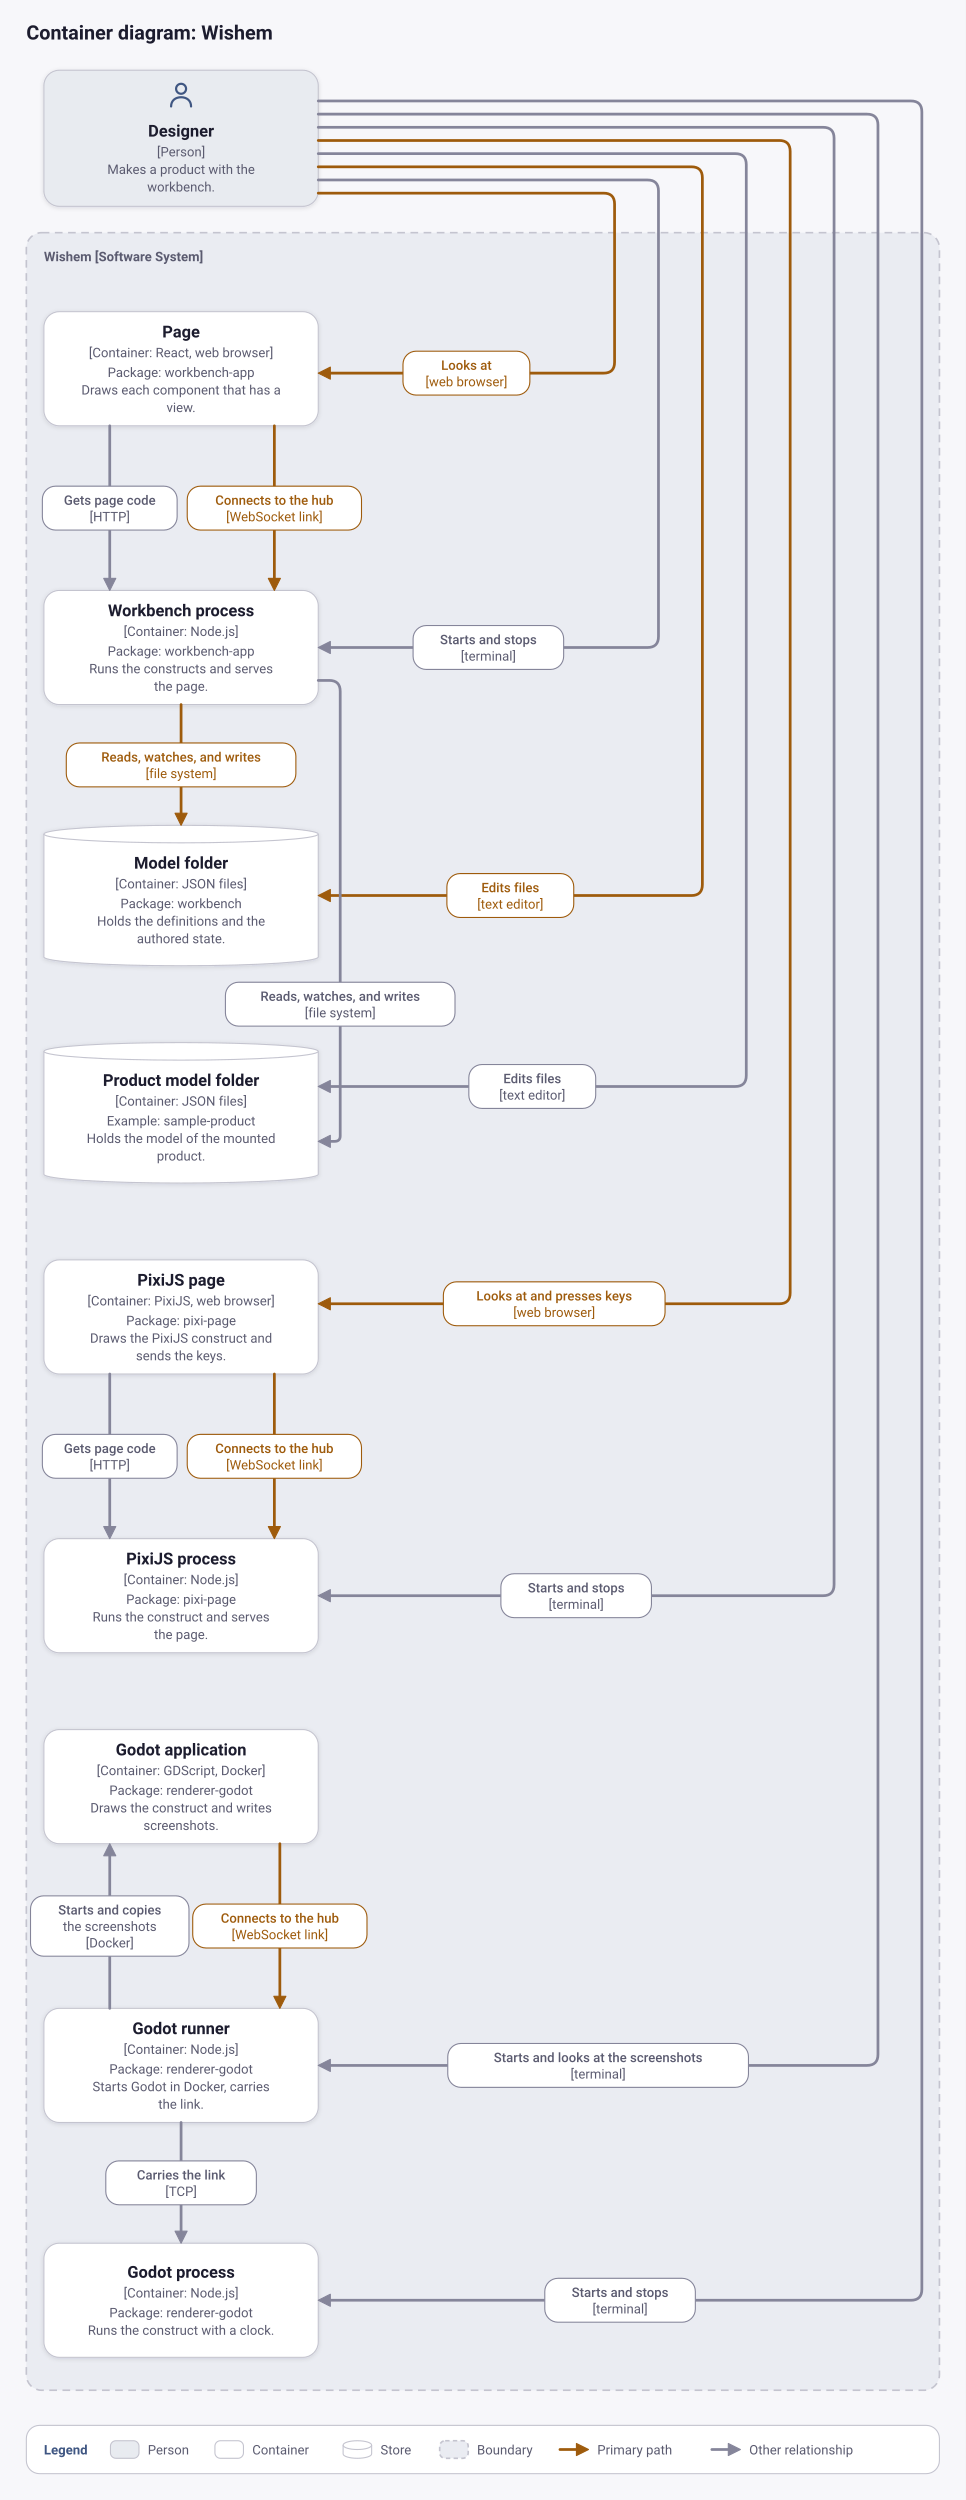
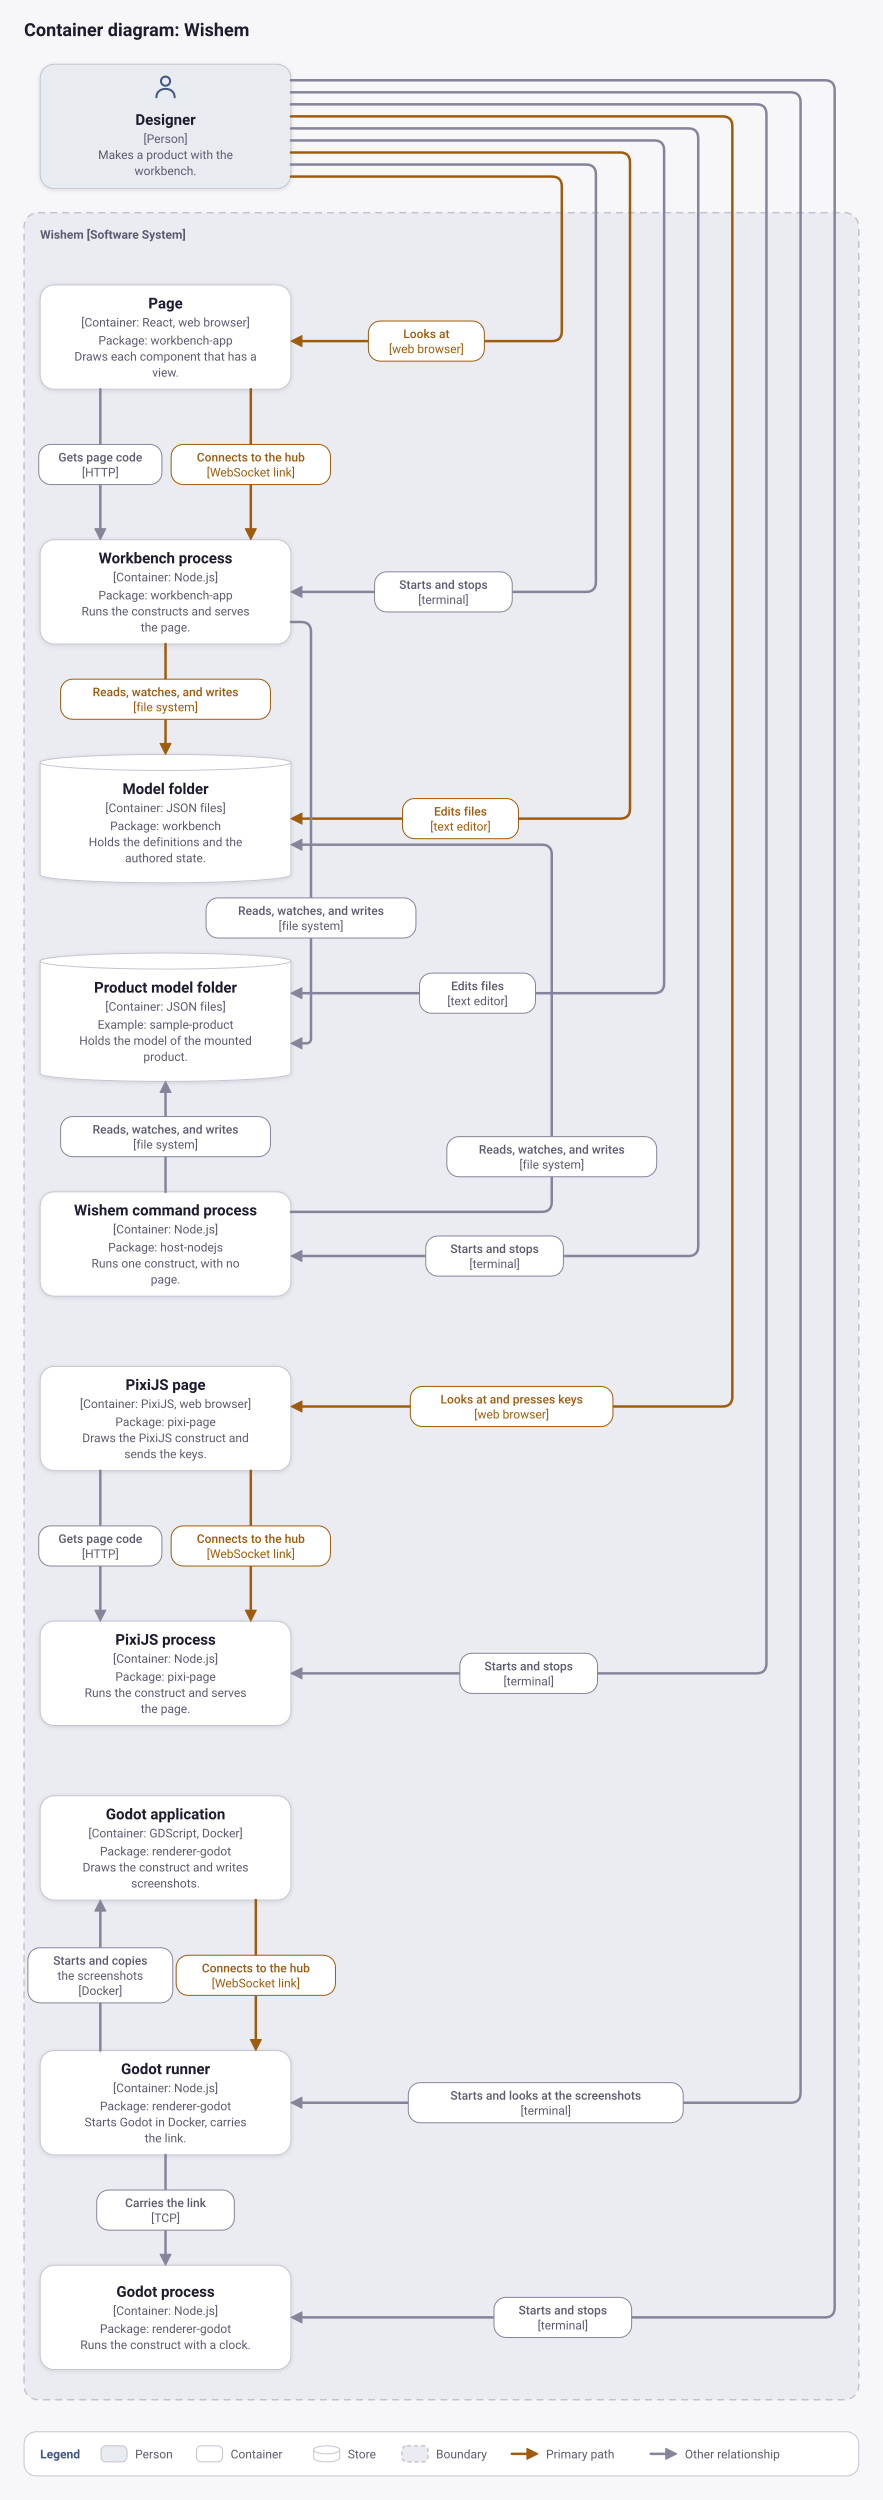
- <svg xmlns="http://www.w3.org/2000/svg" viewBox="0 0 880 2278" width="880" height="2278" role="img" aria-labelledby="title desc">
+ <svg xmlns="http://www.w3.org/2000/svg" viewBox="0 0 880 2492" width="880" height="2492" role="img" aria-labelledby="title desc">
  <defs>
    <filter id="shadow" x="-10%" y="-10%" width="120%" height="130%">
      <feDropShadow dx="0" dy="1" stdDeviation="2" flood-color="#17172a" flood-opacity="0.12" />
    </filter>
  </defs>
-   <rect width="880" height="2278" fill="#f7f7fa" />
+   <rect width="880" height="2492" fill="#f7f7fa" />
  <text x="24" y="36" font-family="system-ui, -apple-system, 'Segoe UI', Roboto, 'Helvetica Neue', Arial, sans-serif" font-weight="600" font-size="18" fill="#1c1c2e" text-anchor="start">Container diagram: Wishem</text>
-   <rect x="24" y="212" width="832" height="1966" rx="14" fill="#eaecf2" stroke="#c4c4cf" stroke-width="1.5" stroke-dasharray="7 5" />
+   <rect x="24" y="212" width="832" height="2180" rx="14" fill="#eaecf2" stroke="#c4c4cf" stroke-width="1.5" stroke-dasharray="7 5" />
  <text x="40" y="238" font-family="system-ui, -apple-system, 'Segoe UI', Roboto, 'Helvetica Neue', Arial, sans-serif" font-weight="600" font-size="12" fill="#5b5b70" text-anchor="start">Wishem [Software System]</text>
  <rect x="40" y="64" width="250" height="124" rx="14" fill="#e8ebf0" stroke="#c4c4cf" filter="url(#shadow)" />
  <g transform="translate(151 72.5) scale(0.7)" fill="none" stroke="#3f5682" stroke-width="2.86" stroke-linecap="round" stroke-linejoin="round">
    <circle cx="20" cy="12" r="6.5" />
    <path d="M7 35c0-8 6-12 13-12s13 4 13 12" />
  </g>
  <text x="165" y="124.5" font-family="system-ui, -apple-system, 'Segoe UI', Roboto, 'Helvetica Neue', Arial, sans-serif" font-weight="600" font-size="15" fill="#1c1c2e" text-anchor="middle">Designer</text>
  <text x="165" y="142.5" font-family="system-ui, -apple-system, 'Segoe UI', Roboto, 'Helvetica Neue', Arial, sans-serif" font-weight="400" font-size="12" fill="#5b5b70" text-anchor="middle">[Person]</text>
  <text x="165" y="158.5" font-family="system-ui, -apple-system, 'Segoe UI', Roboto, 'Helvetica Neue', Arial, sans-serif" font-weight="400" font-size="12" fill="#5b5b70" text-anchor="middle">Makes a product with the</text>
  <text x="165" y="174.5" font-family="system-ui, -apple-system, 'Segoe UI', Roboto, 'Helvetica Neue', Arial, sans-serif" font-weight="400" font-size="12" fill="#5b5b70" text-anchor="middle">workbench.</text>
  <rect x="40" y="284" width="250" height="104" rx="14" fill="#ffffff" stroke="#c4c4cf" filter="url(#shadow)" />
  <text x="165" y="307.5" font-family="system-ui, -apple-system, 'Segoe UI', Roboto, 'Helvetica Neue', Arial, sans-serif" font-weight="600" font-size="15" fill="#1c1c2e" text-anchor="middle">Page</text>
  <text x="165" y="325.5" font-family="system-ui, -apple-system, 'Segoe UI', Roboto, 'Helvetica Neue', Arial, sans-serif" font-weight="400" font-size="12" fill="#5b5b70" text-anchor="middle">[Container: React, web browser]</text>
  <text x="165" y="343.5" font-family="system-ui, -apple-system, 'Segoe UI', Roboto, 'Helvetica Neue', Arial, sans-serif" font-weight="400" font-size="12" fill="#5b5b70" text-anchor="middle">Package: workbench-app</text>
  <text x="165" y="359.5" font-family="system-ui, -apple-system, 'Segoe UI', Roboto, 'Helvetica Neue', Arial, sans-serif" font-weight="400" font-size="12" fill="#5b5b70" text-anchor="middle">Draws each component that has a</text>
  <text x="165" y="375.5" font-family="system-ui, -apple-system, 'Segoe UI', Roboto, 'Helvetica Neue', Arial, sans-serif" font-weight="400" font-size="12" fill="#5b5b70" text-anchor="middle">view.</text>
  <rect x="40" y="538" width="250" height="104" rx="14" fill="#ffffff" stroke="#c4c4cf" filter="url(#shadow)" />
  <text x="165" y="561.5" font-family="system-ui, -apple-system, 'Segoe UI', Roboto, 'Helvetica Neue', Arial, sans-serif" font-weight="600" font-size="15" fill="#1c1c2e" text-anchor="middle">Workbench process</text>
  <text x="165" y="579.5" font-family="system-ui, -apple-system, 'Segoe UI', Roboto, 'Helvetica Neue', Arial, sans-serif" font-weight="400" font-size="12" fill="#5b5b70" text-anchor="middle">[Container: Node.js]</text>
  <text x="165" y="597.5" font-family="system-ui, -apple-system, 'Segoe UI', Roboto, 'Helvetica Neue', Arial, sans-serif" font-weight="400" font-size="12" fill="#5b5b70" text-anchor="middle">Package: workbench-app</text>
  <text x="165" y="613.5" font-family="system-ui, -apple-system, 'Segoe UI', Roboto, 'Helvetica Neue', Arial, sans-serif" font-weight="400" font-size="12" fill="#5b5b70" text-anchor="middle">Runs the constructs and serves</text>
  <text x="165" y="629.5" font-family="system-ui, -apple-system, 'Segoe UI', Roboto, 'Helvetica Neue', Arial, sans-serif" font-weight="400" font-size="12" fill="#5b5b70" text-anchor="middle">the page.</text>
  <path d="M40 760 a125 8 0 0 1 250 0 v112 a125 8 0 0 1 -250 0 z" fill="#ffffff" stroke="#c4c4cf" filter="url(#shadow)" />
  <path d="M40 760 a125 8 0 0 0 250 0" fill="none" stroke="#c4c4cf" />
  <text x="165" y="791.5" font-family="system-ui, -apple-system, 'Segoe UI', Roboto, 'Helvetica Neue', Arial, sans-serif" font-weight="600" font-size="15" fill="#1c1c2e" text-anchor="middle">Model folder</text>
  <text x="165" y="809.5" font-family="system-ui, -apple-system, 'Segoe UI', Roboto, 'Helvetica Neue', Arial, sans-serif" font-weight="400" font-size="12" fill="#5b5b70" text-anchor="middle">[Container: JSON files]</text>
  <text x="165" y="827.5" font-family="system-ui, -apple-system, 'Segoe UI', Roboto, 'Helvetica Neue', Arial, sans-serif" font-weight="400" font-size="12" fill="#5b5b70" text-anchor="middle">Package: workbench</text>
  <text x="165" y="843.5" font-family="system-ui, -apple-system, 'Segoe UI', Roboto, 'Helvetica Neue', Arial, sans-serif" font-weight="400" font-size="12" fill="#5b5b70" text-anchor="middle">Holds the definitions and the</text>
  <text x="165" y="859.5" font-family="system-ui, -apple-system, 'Segoe UI', Roboto, 'Helvetica Neue', Arial, sans-serif" font-weight="400" font-size="12" fill="#5b5b70" text-anchor="middle">authored state.</text>
  <path d="M40 958 a125 8 0 0 1 250 0 v112 a125 8 0 0 1 -250 0 z" fill="#ffffff" stroke="#c4c4cf" filter="url(#shadow)" />
  <path d="M40 958 a125 8 0 0 0 250 0" fill="none" stroke="#c4c4cf" />
  <text x="165" y="989.5" font-family="system-ui, -apple-system, 'Segoe UI', Roboto, 'Helvetica Neue', Arial, sans-serif" font-weight="600" font-size="15" fill="#1c1c2e" text-anchor="middle">Product model folder</text>
  <text x="165" y="1007.5" font-family="system-ui, -apple-system, 'Segoe UI', Roboto, 'Helvetica Neue', Arial, sans-serif" font-weight="400" font-size="12" fill="#5b5b70" text-anchor="middle">[Container: JSON files]</text>
  <text x="165" y="1025.5" font-family="system-ui, -apple-system, 'Segoe UI', Roboto, 'Helvetica Neue', Arial, sans-serif" font-weight="400" font-size="12" fill="#5b5b70" text-anchor="middle">Example: sample-product</text>
  <text x="165" y="1041.5" font-family="system-ui, -apple-system, 'Segoe UI', Roboto, 'Helvetica Neue', Arial, sans-serif" font-weight="400" font-size="12" fill="#5b5b70" text-anchor="middle">Holds the model of the mounted</text>
  <text x="165" y="1057.5" font-family="system-ui, -apple-system, 'Segoe UI', Roboto, 'Helvetica Neue', Arial, sans-serif" font-weight="400" font-size="12" fill="#5b5b70" text-anchor="middle">product.</text>
-   <rect x="40" y="1148" width="250" height="104" rx="14" fill="#ffffff" stroke="#c4c4cf" filter="url(#shadow)" />
-   <text x="165" y="1171.5" font-family="system-ui, -apple-system, 'Segoe UI', Roboto, 'Helvetica Neue', Arial, sans-serif" font-weight="600" font-size="15" fill="#1c1c2e" text-anchor="middle">PixiJS page</text>
-   <text x="165" y="1189.5" font-family="system-ui, -apple-system, 'Segoe UI', Roboto, 'Helvetica Neue', Arial, sans-serif" font-weight="400" font-size="12" fill="#5b5b70" text-anchor="middle">[Container: PixiJS, web browser]</text>
-   <text x="165" y="1207.5" font-family="system-ui, -apple-system, 'Segoe UI', Roboto, 'Helvetica Neue', Arial, sans-serif" font-weight="400" font-size="12" fill="#5b5b70" text-anchor="middle">Package: pixi-page</text>
-   <text x="165" y="1223.5" font-family="system-ui, -apple-system, 'Segoe UI', Roboto, 'Helvetica Neue', Arial, sans-serif" font-weight="400" font-size="12" fill="#5b5b70" text-anchor="middle">Draws the PixiJS construct and</text>
-   <text x="165" y="1239.5" font-family="system-ui, -apple-system, 'Segoe UI', Roboto, 'Helvetica Neue', Arial, sans-serif" font-weight="400" font-size="12" fill="#5b5b70" text-anchor="middle">sends the keys.</text>
-   <rect x="40" y="1402" width="250" height="104" rx="14" fill="#ffffff" stroke="#c4c4cf" filter="url(#shadow)" />
-   <text x="165" y="1425.5" font-family="system-ui, -apple-system, 'Segoe UI', Roboto, 'Helvetica Neue', Arial, sans-serif" font-weight="600" font-size="15" fill="#1c1c2e" text-anchor="middle">PixiJS process</text>
-   <text x="165" y="1443.5" font-family="system-ui, -apple-system, 'Segoe UI', Roboto, 'Helvetica Neue', Arial, sans-serif" font-weight="400" font-size="12" fill="#5b5b70" text-anchor="middle">[Container: Node.js]</text>
-   <text x="165" y="1461.5" font-family="system-ui, -apple-system, 'Segoe UI', Roboto, 'Helvetica Neue', Arial, sans-serif" font-weight="400" font-size="12" fill="#5b5b70" text-anchor="middle">Package: pixi-page</text>
-   <text x="165" y="1477.5" font-family="system-ui, -apple-system, 'Segoe UI', Roboto, 'Helvetica Neue', Arial, sans-serif" font-weight="400" font-size="12" fill="#5b5b70" text-anchor="middle">Runs the construct and serves</text>
-   <text x="165" y="1493.5" font-family="system-ui, -apple-system, 'Segoe UI', Roboto, 'Helvetica Neue', Arial, sans-serif" font-weight="400" font-size="12" fill="#5b5b70" text-anchor="middle">the page.</text>
-   <rect x="40" y="1576" width="250" height="104" rx="14" fill="#ffffff" stroke="#c4c4cf" filter="url(#shadow)" />
-   <text x="165" y="1599.5" font-family="system-ui, -apple-system, 'Segoe UI', Roboto, 'Helvetica Neue', Arial, sans-serif" font-weight="600" font-size="15" fill="#1c1c2e" text-anchor="middle">Godot application</text>
-   <text x="165" y="1617.5" font-family="system-ui, -apple-system, 'Segoe UI', Roboto, 'Helvetica Neue', Arial, sans-serif" font-weight="400" font-size="12" fill="#5b5b70" text-anchor="middle">[Container: GDScript, Docker]</text>
-   <text x="165" y="1635.5" font-family="system-ui, -apple-system, 'Segoe UI', Roboto, 'Helvetica Neue', Arial, sans-serif" font-weight="400" font-size="12" fill="#5b5b70" text-anchor="middle">Package: renderer-godot</text>
-   <text x="165" y="1651.5" font-family="system-ui, -apple-system, 'Segoe UI', Roboto, 'Helvetica Neue', Arial, sans-serif" font-weight="400" font-size="12" fill="#5b5b70" text-anchor="middle">Draws the construct and writes</text>
-   <text x="165" y="1667.5" font-family="system-ui, -apple-system, 'Segoe UI', Roboto, 'Helvetica Neue', Arial, sans-serif" font-weight="400" font-size="12" fill="#5b5b70" text-anchor="middle">screenshots.</text>
-   <rect x="40" y="1830" width="250" height="104" rx="14" fill="#ffffff" stroke="#c4c4cf" filter="url(#shadow)" />
-   <text x="165" y="1853.5" font-family="system-ui, -apple-system, 'Segoe UI', Roboto, 'Helvetica Neue', Arial, sans-serif" font-weight="600" font-size="15" fill="#1c1c2e" text-anchor="middle">Godot runner</text>
-   <text x="165" y="1871.5" font-family="system-ui, -apple-system, 'Segoe UI', Roboto, 'Helvetica Neue', Arial, sans-serif" font-weight="400" font-size="12" fill="#5b5b70" text-anchor="middle">[Container: Node.js]</text>
-   <text x="165" y="1889.5" font-family="system-ui, -apple-system, 'Segoe UI', Roboto, 'Helvetica Neue', Arial, sans-serif" font-weight="400" font-size="12" fill="#5b5b70" text-anchor="middle">Package: renderer-godot</text>
-   <text x="165" y="1905.5" font-family="system-ui, -apple-system, 'Segoe UI', Roboto, 'Helvetica Neue', Arial, sans-serif" font-weight="400" font-size="12" fill="#5b5b70" text-anchor="middle">Starts Godot in Docker, carries</text>
-   <text x="165" y="1921.5" font-family="system-ui, -apple-system, 'Segoe UI', Roboto, 'Helvetica Neue', Arial, sans-serif" font-weight="400" font-size="12" fill="#5b5b70" text-anchor="middle">the link.</text>
+   <rect x="40" y="1188" width="250" height="104" rx="14" fill="#ffffff" stroke="#c4c4cf" filter="url(#shadow)" />
+   <text x="165" y="1211.5" font-family="system-ui, -apple-system, 'Segoe UI', Roboto, 'Helvetica Neue', Arial, sans-serif" font-weight="600" font-size="15" fill="#1c1c2e" text-anchor="middle">Wishem command process</text>
+   <text x="165" y="1229.5" font-family="system-ui, -apple-system, 'Segoe UI', Roboto, 'Helvetica Neue', Arial, sans-serif" font-weight="400" font-size="12" fill="#5b5b70" text-anchor="middle">[Container: Node.js]</text>
+   <text x="165" y="1247.5" font-family="system-ui, -apple-system, 'Segoe UI', Roboto, 'Helvetica Neue', Arial, sans-serif" font-weight="400" font-size="12" fill="#5b5b70" text-anchor="middle">Package: host-nodejs</text>
+   <text x="165" y="1263.5" font-family="system-ui, -apple-system, 'Segoe UI', Roboto, 'Helvetica Neue', Arial, sans-serif" font-weight="400" font-size="12" fill="#5b5b70" text-anchor="middle">Runs one construct, with no</text>
+   <text x="165" y="1279.5" font-family="system-ui, -apple-system, 'Segoe UI', Roboto, 'Helvetica Neue', Arial, sans-serif" font-weight="400" font-size="12" fill="#5b5b70" text-anchor="middle">page.</text>
+   <rect x="40" y="1362" width="250" height="104" rx="14" fill="#ffffff" stroke="#c4c4cf" filter="url(#shadow)" />
+   <text x="165" y="1385.5" font-family="system-ui, -apple-system, 'Segoe UI', Roboto, 'Helvetica Neue', Arial, sans-serif" font-weight="600" font-size="15" fill="#1c1c2e" text-anchor="middle">PixiJS page</text>
+   <text x="165" y="1403.5" font-family="system-ui, -apple-system, 'Segoe UI', Roboto, 'Helvetica Neue', Arial, sans-serif" font-weight="400" font-size="12" fill="#5b5b70" text-anchor="middle">[Container: PixiJS, web browser]</text>
+   <text x="165" y="1421.5" font-family="system-ui, -apple-system, 'Segoe UI', Roboto, 'Helvetica Neue', Arial, sans-serif" font-weight="400" font-size="12" fill="#5b5b70" text-anchor="middle">Package: pixi-page</text>
+   <text x="165" y="1437.5" font-family="system-ui, -apple-system, 'Segoe UI', Roboto, 'Helvetica Neue', Arial, sans-serif" font-weight="400" font-size="12" fill="#5b5b70" text-anchor="middle">Draws the PixiJS construct and</text>
+   <text x="165" y="1453.5" font-family="system-ui, -apple-system, 'Segoe UI', Roboto, 'Helvetica Neue', Arial, sans-serif" font-weight="400" font-size="12" fill="#5b5b70" text-anchor="middle">sends the keys.</text>
+   <rect x="40" y="1616" width="250" height="104" rx="14" fill="#ffffff" stroke="#c4c4cf" filter="url(#shadow)" />
+   <text x="165" y="1639.5" font-family="system-ui, -apple-system, 'Segoe UI', Roboto, 'Helvetica Neue', Arial, sans-serif" font-weight="600" font-size="15" fill="#1c1c2e" text-anchor="middle">PixiJS process</text>
+   <text x="165" y="1657.5" font-family="system-ui, -apple-system, 'Segoe UI', Roboto, 'Helvetica Neue', Arial, sans-serif" font-weight="400" font-size="12" fill="#5b5b70" text-anchor="middle">[Container: Node.js]</text>
+   <text x="165" y="1675.5" font-family="system-ui, -apple-system, 'Segoe UI', Roboto, 'Helvetica Neue', Arial, sans-serif" font-weight="400" font-size="12" fill="#5b5b70" text-anchor="middle">Package: pixi-page</text>
+   <text x="165" y="1691.5" font-family="system-ui, -apple-system, 'Segoe UI', Roboto, 'Helvetica Neue', Arial, sans-serif" font-weight="400" font-size="12" fill="#5b5b70" text-anchor="middle">Runs the construct and serves</text>
+   <text x="165" y="1707.5" font-family="system-ui, -apple-system, 'Segoe UI', Roboto, 'Helvetica Neue', Arial, sans-serif" font-weight="400" font-size="12" fill="#5b5b70" text-anchor="middle">the page.</text>
+   <rect x="40" y="1790" width="250" height="104" rx="14" fill="#ffffff" stroke="#c4c4cf" filter="url(#shadow)" />
+   <text x="165" y="1813.5" font-family="system-ui, -apple-system, 'Segoe UI', Roboto, 'Helvetica Neue', Arial, sans-serif" font-weight="600" font-size="15" fill="#1c1c2e" text-anchor="middle">Godot application</text>
+   <text x="165" y="1831.5" font-family="system-ui, -apple-system, 'Segoe UI', Roboto, 'Helvetica Neue', Arial, sans-serif" font-weight="400" font-size="12" fill="#5b5b70" text-anchor="middle">[Container: GDScript, Docker]</text>
+   <text x="165" y="1849.5" font-family="system-ui, -apple-system, 'Segoe UI', Roboto, 'Helvetica Neue', Arial, sans-serif" font-weight="400" font-size="12" fill="#5b5b70" text-anchor="middle">Package: renderer-godot</text>
+   <text x="165" y="1865.5" font-family="system-ui, -apple-system, 'Segoe UI', Roboto, 'Helvetica Neue', Arial, sans-serif" font-weight="400" font-size="12" fill="#5b5b70" text-anchor="middle">Draws the construct and writes</text>
+   <text x="165" y="1881.5" font-family="system-ui, -apple-system, 'Segoe UI', Roboto, 'Helvetica Neue', Arial, sans-serif" font-weight="400" font-size="12" fill="#5b5b70" text-anchor="middle">screenshots.</text>
  <rect x="40" y="2044" width="250" height="104" rx="14" fill="#ffffff" stroke="#c4c4cf" filter="url(#shadow)" />
-   <text x="165" y="2075.5" font-family="system-ui, -apple-system, 'Segoe UI', Roboto, 'Helvetica Neue', Arial, sans-serif" font-weight="600" font-size="15" fill="#1c1c2e" text-anchor="middle">Godot process</text>
-   <text x="165" y="2093.5" font-family="system-ui, -apple-system, 'Segoe UI', Roboto, 'Helvetica Neue', Arial, sans-serif" font-weight="400" font-size="12" fill="#5b5b70" text-anchor="middle">[Container: Node.js]</text>
-   <text x="165" y="2111.5" font-family="system-ui, -apple-system, 'Segoe UI', Roboto, 'Helvetica Neue', Arial, sans-serif" font-weight="400" font-size="12" fill="#5b5b70" text-anchor="middle">Package: renderer-godot</text>
-   <text x="165" y="2127.5" font-family="system-ui, -apple-system, 'Segoe UI', Roboto, 'Helvetica Neue', Arial, sans-serif" font-weight="400" font-size="12" fill="#5b5b70" text-anchor="middle">Runs the construct with a clock.</text>
+   <text x="165" y="2067.5" font-family="system-ui, -apple-system, 'Segoe UI', Roboto, 'Helvetica Neue', Arial, sans-serif" font-weight="600" font-size="15" fill="#1c1c2e" text-anchor="middle">Godot runner</text>
+   <text x="165" y="2085.5" font-family="system-ui, -apple-system, 'Segoe UI', Roboto, 'Helvetica Neue', Arial, sans-serif" font-weight="400" font-size="12" fill="#5b5b70" text-anchor="middle">[Container: Node.js]</text>
+   <text x="165" y="2103.5" font-family="system-ui, -apple-system, 'Segoe UI', Roboto, 'Helvetica Neue', Arial, sans-serif" font-weight="400" font-size="12" fill="#5b5b70" text-anchor="middle">Package: renderer-godot</text>
+   <text x="165" y="2119.5" font-family="system-ui, -apple-system, 'Segoe UI', Roboto, 'Helvetica Neue', Arial, sans-serif" font-weight="400" font-size="12" fill="#5b5b70" text-anchor="middle">Starts Godot in Docker, carries</text>
+   <text x="165" y="2135.5" font-family="system-ui, -apple-system, 'Segoe UI', Roboto, 'Helvetica Neue', Arial, sans-serif" font-weight="400" font-size="12" fill="#5b5b70" text-anchor="middle">the link.</text>
+   <rect x="40" y="2258" width="250" height="104" rx="14" fill="#ffffff" stroke="#c4c4cf" filter="url(#shadow)" />
+   <text x="165" y="2289.5" font-family="system-ui, -apple-system, 'Segoe UI', Roboto, 'Helvetica Neue', Arial, sans-serif" font-weight="600" font-size="15" fill="#1c1c2e" text-anchor="middle">Godot process</text>
+   <text x="165" y="2307.5" font-family="system-ui, -apple-system, 'Segoe UI', Roboto, 'Helvetica Neue', Arial, sans-serif" font-weight="400" font-size="12" fill="#5b5b70" text-anchor="middle">[Container: Node.js]</text>
+   <text x="165" y="2325.5" font-family="system-ui, -apple-system, 'Segoe UI', Roboto, 'Helvetica Neue', Arial, sans-serif" font-weight="400" font-size="12" fill="#5b5b70" text-anchor="middle">Package: renderer-godot</text>
+   <text x="165" y="2341.5" font-family="system-ui, -apple-system, 'Segoe UI', Roboto, 'Helvetica Neue', Arial, sans-serif" font-weight="400" font-size="12" fill="#5b5b70" text-anchor="middle">Runs the construct with a clock.</text>
  <path d="M290 176 L550 176 Q560 176 560 186 L560 330 Q560 340 550 340 L300 340" fill="none" stroke="#9e5b0c" stroke-width="2.5" stroke-linecap="round" stroke-linejoin="round" />
  <polygon points="290,340 301,334.5 301,345.5" fill="#9e5b0c" stroke="#9e5b0c" stroke-width="1" stroke-linejoin="round" />
  <rect x="367.2" y="320" width="115.6" height="40" rx="12" fill="#ffffff" stroke="#9e5b0c" />
  <text x="425" y="337" font-family="system-ui, -apple-system, 'Segoe UI', Roboto, 'Helvetica Neue', Arial, sans-serif" font-weight="500" font-size="12" fill="#9e5b0c" text-anchor="middle">Looks at</text>
  <text x="425" y="352" font-family="system-ui, -apple-system, 'Segoe UI', Roboto, 'Helvetica Neue', Arial, sans-serif" font-weight="400" font-size="12" fill="#9e5b0c" text-anchor="middle">[web browser]</text>
-   <path d="M290 164 L590 164 Q600 164 600 174 L600 580 Q600 590 590 590 L300 590" fill="none" stroke="#85859a" stroke-width="2.5" stroke-linecap="round" stroke-linejoin="round" />
+   <path d="M290 164 L584 164 Q594 164 594 174 L594 580 Q594 590 584 590 L300 590" fill="none" stroke="#85859a" stroke-width="2.5" stroke-linecap="round" stroke-linejoin="round" />
  <polygon points="290,590 301,584.5 301,595.5" fill="#85859a" stroke="#85859a" stroke-width="1" stroke-linejoin="round" />
-   <rect x="376.4" y="570" width="137.2" height="40" rx="12" fill="#ffffff" stroke="#85859a" />
-   <text x="445" y="587" font-family="system-ui, -apple-system, 'Segoe UI', Roboto, 'Helvetica Neue', Arial, sans-serif" font-weight="500" font-size="12" fill="#5b5b70" text-anchor="middle">Starts and stops</text>
-   <text x="445" y="602" font-family="system-ui, -apple-system, 'Segoe UI', Roboto, 'Helvetica Neue', Arial, sans-serif" font-weight="400" font-size="12" fill="#5b5b70" text-anchor="middle">[terminal]</text>
-   <path d="M290 152 L630 152 Q640 152 640 162 L640 806 Q640 816 630 816 L300 816" fill="none" stroke="#9e5b0c" stroke-width="2.5" stroke-linecap="round" stroke-linejoin="round" />
+   <rect x="373.4" y="570" width="137.2" height="40" rx="12" fill="#ffffff" stroke="#85859a" />
+   <text x="442" y="587" font-family="system-ui, -apple-system, 'Segoe UI', Roboto, 'Helvetica Neue', Arial, sans-serif" font-weight="500" font-size="12" fill="#5b5b70" text-anchor="middle">Starts and stops</text>
+   <text x="442" y="602" font-family="system-ui, -apple-system, 'Segoe UI', Roboto, 'Helvetica Neue', Arial, sans-serif" font-weight="400" font-size="12" fill="#5b5b70" text-anchor="middle">[terminal]</text>
+   <path d="M290 152 L618 152 Q628 152 628 162 L628 806 Q628 816 618 816 L300 816" fill="none" stroke="#9e5b0c" stroke-width="2.5" stroke-linecap="round" stroke-linejoin="round" />
  <polygon points="290,816 301,810.5 301,821.5" fill="#9e5b0c" stroke="#9e5b0c" stroke-width="1" stroke-linejoin="round" />
-   <rect x="407.2" y="796" width="115.6" height="40" rx="12" fill="#ffffff" stroke="#9e5b0c" />
-   <text x="465" y="813" font-family="system-ui, -apple-system, 'Segoe UI', Roboto, 'Helvetica Neue', Arial, sans-serif" font-weight="500" font-size="12" fill="#9e5b0c" text-anchor="middle">Edits files</text>
-   <text x="465" y="828" font-family="system-ui, -apple-system, 'Segoe UI', Roboto, 'Helvetica Neue', Arial, sans-serif" font-weight="400" font-size="12" fill="#9e5b0c" text-anchor="middle">[text editor]</text>
-   <path d="M290 140 L670 140 Q680 140 680 150 L680 980 Q680 990 670 990 L300 990" fill="none" stroke="#85859a" stroke-width="2.5" stroke-linecap="round" stroke-linejoin="round" />
+   <rect x="401.2" y="796" width="115.6" height="40" rx="12" fill="#ffffff" stroke="#9e5b0c" />
+   <text x="459" y="813" font-family="system-ui, -apple-system, 'Segoe UI', Roboto, 'Helvetica Neue', Arial, sans-serif" font-weight="500" font-size="12" fill="#9e5b0c" text-anchor="middle">Edits files</text>
+   <text x="459" y="828" font-family="system-ui, -apple-system, 'Segoe UI', Roboto, 'Helvetica Neue', Arial, sans-serif" font-weight="400" font-size="12" fill="#9e5b0c" text-anchor="middle">[text editor]</text>
+   <path d="M290 140 L652 140 Q662 140 662 150 L662 980 Q662 990 652 990 L300 990" fill="none" stroke="#85859a" stroke-width="2.5" stroke-linecap="round" stroke-linejoin="round" />
  <polygon points="290,990 301,984.5 301,995.5" fill="#85859a" stroke="#85859a" stroke-width="1" stroke-linejoin="round" />
-   <rect x="427.2" y="970" width="115.6" height="40" rx="12" fill="#ffffff" stroke="#85859a" />
-   <text x="485" y="987" font-family="system-ui, -apple-system, 'Segoe UI', Roboto, 'Helvetica Neue', Arial, sans-serif" font-weight="500" font-size="12" fill="#5b5b70" text-anchor="middle">Edits files</text>
-   <text x="485" y="1002" font-family="system-ui, -apple-system, 'Segoe UI', Roboto, 'Helvetica Neue', Arial, sans-serif" font-weight="400" font-size="12" fill="#5b5b70" text-anchor="middle">[text editor]</text>
-   <path d="M290 128 L710 128 Q720 128 720 138 L720 1178 Q720 1188 710 1188 L300 1188" fill="none" stroke="#9e5b0c" stroke-width="2.5" stroke-linecap="round" stroke-linejoin="round" />
-   <polygon points="290,1188 301,1182.5 301,1193.5" fill="#9e5b0c" stroke="#9e5b0c" stroke-width="1" stroke-linejoin="round" />
-   <rect x="404" y="1168" width="202" height="40" rx="12" fill="#ffffff" stroke="#9e5b0c" />
-   <text x="505" y="1185" font-family="system-ui, -apple-system, 'Segoe UI', Roboto, 'Helvetica Neue', Arial, sans-serif" font-weight="500" font-size="12" fill="#9e5b0c" text-anchor="middle">Looks at and presses keys</text>
-   <text x="505" y="1200" font-family="system-ui, -apple-system, 'Segoe UI', Roboto, 'Helvetica Neue', Arial, sans-serif" font-weight="400" font-size="12" fill="#9e5b0c" text-anchor="middle">[web browser]</text>
-   <path d="M290 116 L750 116 Q760 116 760 126 L760 1444 Q760 1454 750 1454 L300 1454" fill="none" stroke="#85859a" stroke-width="2.5" stroke-linecap="round" stroke-linejoin="round" />
-   <polygon points="290,1454 301,1448.5 301,1459.5" fill="#85859a" stroke="#85859a" stroke-width="1" stroke-linejoin="round" />
-   <rect x="456.4" y="1434" width="137.2" height="40" rx="12" fill="#ffffff" stroke="#85859a" />
-   <text x="525" y="1451" font-family="system-ui, -apple-system, 'Segoe UI', Roboto, 'Helvetica Neue', Arial, sans-serif" font-weight="500" font-size="12" fill="#5b5b70" text-anchor="middle">Starts and stops</text>
-   <text x="525" y="1466" font-family="system-ui, -apple-system, 'Segoe UI', Roboto, 'Helvetica Neue', Arial, sans-serif" font-weight="400" font-size="12" fill="#5b5b70" text-anchor="middle">[terminal]</text>
-   <path d="M290 104 L790 104 Q800 104 800 114 L800 1872 Q800 1882 790 1882 L300 1882" fill="none" stroke="#85859a" stroke-width="2.5" stroke-linecap="round" stroke-linejoin="round" />
-   <polygon points="290,1882 301,1876.5 301,1887.5" fill="#85859a" stroke="#85859a" stroke-width="1" stroke-linejoin="round" />
-   <rect x="408" y="1862" width="274" height="40" rx="12" fill="#ffffff" stroke="#85859a" />
-   <text x="545" y="1879" font-family="system-ui, -apple-system, 'Segoe UI', Roboto, 'Helvetica Neue', Arial, sans-serif" font-weight="500" font-size="12" fill="#5b5b70" text-anchor="middle">Starts and looks at the screenshots</text>
-   <text x="545" y="1894" font-family="system-ui, -apple-system, 'Segoe UI', Roboto, 'Helvetica Neue', Arial, sans-serif" font-weight="400" font-size="12" fill="#5b5b70" text-anchor="middle">[terminal]</text>
-   <path d="M290 92 L830 92 Q840 92 840 102 L840 2086 Q840 2096 830 2096 L300 2096" fill="none" stroke="#85859a" stroke-width="2.5" stroke-linecap="round" stroke-linejoin="round" />
+   <rect x="418.2" y="970" width="115.6" height="40" rx="12" fill="#ffffff" stroke="#85859a" />
+   <text x="476" y="987" font-family="system-ui, -apple-system, 'Segoe UI', Roboto, 'Helvetica Neue', Arial, sans-serif" font-weight="500" font-size="12" fill="#5b5b70" text-anchor="middle">Edits files</text>
+   <text x="476" y="1002" font-family="system-ui, -apple-system, 'Segoe UI', Roboto, 'Helvetica Neue', Arial, sans-serif" font-weight="400" font-size="12" fill="#5b5b70" text-anchor="middle">[text editor]</text>
+   <path d="M290 128 L686 128 Q696 128 696 138 L696 1242 Q696 1252 686 1252 L300 1252" fill="none" stroke="#85859a" stroke-width="2.5" stroke-linecap="round" stroke-linejoin="round" />
+   <polygon points="290,1252 301,1246.5 301,1257.5" fill="#85859a" stroke="#85859a" stroke-width="1" stroke-linejoin="round" />
+   <rect x="424.4" y="1232" width="137.2" height="40" rx="12" fill="#ffffff" stroke="#85859a" />
+   <text x="493" y="1249" font-family="system-ui, -apple-system, 'Segoe UI', Roboto, 'Helvetica Neue', Arial, sans-serif" font-weight="500" font-size="12" fill="#5b5b70" text-anchor="middle">Starts and stops</text>
+   <text x="493" y="1264" font-family="system-ui, -apple-system, 'Segoe UI', Roboto, 'Helvetica Neue', Arial, sans-serif" font-weight="400" font-size="12" fill="#5b5b70" text-anchor="middle">[terminal]</text>
+   <path d="M290 116 L720 116 Q730 116 730 126 L730 1392 Q730 1402 720 1402 L300 1402" fill="none" stroke="#9e5b0c" stroke-width="2.5" stroke-linecap="round" stroke-linejoin="round" />
+   <polygon points="290,1402 301,1396.5 301,1407.5" fill="#9e5b0c" stroke="#9e5b0c" stroke-width="1" stroke-linejoin="round" />
+   <rect x="409" y="1382" width="202" height="40" rx="12" fill="#ffffff" stroke="#9e5b0c" />
+   <text x="510" y="1399" font-family="system-ui, -apple-system, 'Segoe UI', Roboto, 'Helvetica Neue', Arial, sans-serif" font-weight="500" font-size="12" fill="#9e5b0c" text-anchor="middle">Looks at and presses keys</text>
+   <text x="510" y="1414" font-family="system-ui, -apple-system, 'Segoe UI', Roboto, 'Helvetica Neue', Arial, sans-serif" font-weight="400" font-size="12" fill="#9e5b0c" text-anchor="middle">[web browser]</text>
+   <path d="M290 104 L754 104 Q764 104 764 114 L764 1658 Q764 1668 754 1668 L300 1668" fill="none" stroke="#85859a" stroke-width="2.5" stroke-linecap="round" stroke-linejoin="round" />
+   <polygon points="290,1668 301,1662.5 301,1673.5" fill="#85859a" stroke="#85859a" stroke-width="1" stroke-linejoin="round" />
+   <rect x="458.4" y="1648" width="137.2" height="40" rx="12" fill="#ffffff" stroke="#85859a" />
+   <text x="527" y="1665" font-family="system-ui, -apple-system, 'Segoe UI', Roboto, 'Helvetica Neue', Arial, sans-serif" font-weight="500" font-size="12" fill="#5b5b70" text-anchor="middle">Starts and stops</text>
+   <text x="527" y="1680" font-family="system-ui, -apple-system, 'Segoe UI', Roboto, 'Helvetica Neue', Arial, sans-serif" font-weight="400" font-size="12" fill="#5b5b70" text-anchor="middle">[terminal]</text>
+   <path d="M290 92 L788 92 Q798 92 798 102 L798 2086 Q798 2096 788 2096 L300 2096" fill="none" stroke="#85859a" stroke-width="2.5" stroke-linecap="round" stroke-linejoin="round" />
  <polygon points="290,2096 301,2090.5 301,2101.5" fill="#85859a" stroke="#85859a" stroke-width="1" stroke-linejoin="round" />
-   <rect x="496.4" y="2076" width="137.2" height="40" rx="12" fill="#ffffff" stroke="#85859a" />
-   <text x="565" y="2093" font-family="system-ui, -apple-system, 'Segoe UI', Roboto, 'Helvetica Neue', Arial, sans-serif" font-weight="500" font-size="12" fill="#5b5b70" text-anchor="middle">Starts and stops</text>
-   <text x="565" y="2108" font-family="system-ui, -apple-system, 'Segoe UI', Roboto, 'Helvetica Neue', Arial, sans-serif" font-weight="400" font-size="12" fill="#5b5b70" text-anchor="middle">[terminal]</text>
+   <rect x="407" y="2076" width="274" height="40" rx="12" fill="#ffffff" stroke="#85859a" />
+   <text x="544" y="2093" font-family="system-ui, -apple-system, 'Segoe UI', Roboto, 'Helvetica Neue', Arial, sans-serif" font-weight="500" font-size="12" fill="#5b5b70" text-anchor="middle">Starts and looks at the screenshots</text>
+   <text x="544" y="2108" font-family="system-ui, -apple-system, 'Segoe UI', Roboto, 'Helvetica Neue', Arial, sans-serif" font-weight="400" font-size="12" fill="#5b5b70" text-anchor="middle">[terminal]</text>
+   <path d="M290 80 L822 80 Q832 80 832 90 L832 2300 Q832 2310 822 2310 L300 2310" fill="none" stroke="#85859a" stroke-width="2.5" stroke-linecap="round" stroke-linejoin="round" />
+   <polygon points="290,2310 301,2304.5 301,2315.5" fill="#85859a" stroke="#85859a" stroke-width="1" stroke-linejoin="round" />
+   <rect x="492.4" y="2290" width="137.2" height="40" rx="12" fill="#ffffff" stroke="#85859a" />
+   <text x="561" y="2307" font-family="system-ui, -apple-system, 'Segoe UI', Roboto, 'Helvetica Neue', Arial, sans-serif" font-weight="500" font-size="12" fill="#5b5b70" text-anchor="middle">Starts and stops</text>
+   <text x="561" y="2322" font-family="system-ui, -apple-system, 'Segoe UI', Roboto, 'Helvetica Neue', Arial, sans-serif" font-weight="400" font-size="12" fill="#5b5b70" text-anchor="middle">[terminal]</text>
  <path d="M100 388 L100 528" fill="none" stroke="#85859a" stroke-width="2.5" stroke-linecap="round" stroke-linejoin="round" />
  <polygon points="100,538 94.5,527 105.5,527" fill="#85859a" stroke="#85859a" stroke-width="1" stroke-linejoin="round" />
  <rect x="38.6" y="443" width="122.8" height="40" rx="12" fill="#ffffff" stroke="#85859a" />
  <text x="100" y="460" font-family="system-ui, -apple-system, 'Segoe UI', Roboto, 'Helvetica Neue', Arial, sans-serif" font-weight="500" font-size="12" fill="#5b5b70" text-anchor="middle">Gets page code</text>
  <text x="100" y="475" font-family="system-ui, -apple-system, 'Segoe UI', Roboto, 'Helvetica Neue', Arial, sans-serif" font-weight="400" font-size="12" fill="#5b5b70" text-anchor="middle">[HTTP]</text>
  <path d="M250 388 L250 528" fill="none" stroke="#9e5b0c" stroke-width="2.5" stroke-linecap="round" stroke-linejoin="round" />
  <polygon points="250,538 244.5,527 255.5,527" fill="#9e5b0c" stroke="#9e5b0c" stroke-width="1" stroke-linejoin="round" />
  <rect x="170.6" y="443" width="158.8" height="40" rx="12" fill="#ffffff" stroke="#9e5b0c" />
  <text x="250" y="460" font-family="system-ui, -apple-system, 'Segoe UI', Roboto, 'Helvetica Neue', Arial, sans-serif" font-weight="500" font-size="12" fill="#9e5b0c" text-anchor="middle">Connects to the hub</text>
  <text x="250" y="475" font-family="system-ui, -apple-system, 'Segoe UI', Roboto, 'Helvetica Neue', Arial, sans-serif" font-weight="400" font-size="12" fill="#9e5b0c" text-anchor="middle">[WebSocket link]</text>
  <path d="M165 642 L165 742" fill="none" stroke="#9e5b0c" stroke-width="2.5" stroke-linecap="round" stroke-linejoin="round" />
  <polygon points="165,752 159.5,741 170.5,741" fill="#9e5b0c" stroke="#9e5b0c" stroke-width="1" stroke-linejoin="round" />
  <rect x="60.4" y="677" width="209.2" height="40" rx="12" fill="#ffffff" stroke="#9e5b0c" />
  <text x="165" y="694" font-family="system-ui, -apple-system, 'Segoe UI', Roboto, 'Helvetica Neue', Arial, sans-serif" font-weight="500" font-size="12" fill="#9e5b0c" text-anchor="middle">Reads, watches, and writes</text>
  <text x="165" y="709" font-family="system-ui, -apple-system, 'Segoe UI', Roboto, 'Helvetica Neue', Arial, sans-serif" font-weight="400" font-size="12" fill="#9e5b0c" text-anchor="middle">[file system]</text>
  <path d="M290 620 L300 620 Q310 620 310 630 L310 1035 Q310 1040 305 1040 L300 1040" fill="none" stroke="#85859a" stroke-width="2.5" stroke-linecap="round" stroke-linejoin="round" />
  <polygon points="290,1040 301,1034.5 301,1045.5" fill="#85859a" stroke="#85859a" stroke-width="1" stroke-linejoin="round" />
  <rect x="205.4" y="895" width="209.2" height="40" rx="12" fill="#ffffff" stroke="#85859a" />
  <text x="310" y="912" font-family="system-ui, -apple-system, 'Segoe UI', Roboto, 'Helvetica Neue', Arial, sans-serif" font-weight="500" font-size="12" fill="#5b5b70" text-anchor="middle">Reads, watches, and writes</text>
  <text x="310" y="927" font-family="system-ui, -apple-system, 'Segoe UI', Roboto, 'Helvetica Neue', Arial, sans-serif" font-weight="400" font-size="12" fill="#5b5b70" text-anchor="middle">[file system]</text>
-   <path d="M100 1252 L100 1392" fill="none" stroke="#85859a" stroke-width="2.5" stroke-linecap="round" stroke-linejoin="round" />
-   <polygon points="100,1402 94.5,1391 105.5,1391" fill="#85859a" stroke="#85859a" stroke-width="1" stroke-linejoin="round" />
-   <rect x="38.6" y="1307" width="122.8" height="40" rx="12" fill="#ffffff" stroke="#85859a" />
-   <text x="100" y="1324" font-family="system-ui, -apple-system, 'Segoe UI', Roboto, 'Helvetica Neue', Arial, sans-serif" font-weight="500" font-size="12" fill="#5b5b70" text-anchor="middle">Gets page code</text>
-   <text x="100" y="1339" font-family="system-ui, -apple-system, 'Segoe UI', Roboto, 'Helvetica Neue', Arial, sans-serif" font-weight="400" font-size="12" fill="#5b5b70" text-anchor="middle">[HTTP]</text>
-   <path d="M250 1252 L250 1392" fill="none" stroke="#9e5b0c" stroke-width="2.5" stroke-linecap="round" stroke-linejoin="round" />
-   <polygon points="250,1402 244.5,1391 255.5,1391" fill="#9e5b0c" stroke="#9e5b0c" stroke-width="1" stroke-linejoin="round" />
-   <rect x="170.6" y="1307" width="158.8" height="40" rx="12" fill="#ffffff" stroke="#9e5b0c" />
-   <text x="250" y="1324" font-family="system-ui, -apple-system, 'Segoe UI', Roboto, 'Helvetica Neue', Arial, sans-serif" font-weight="500" font-size="12" fill="#9e5b0c" text-anchor="middle">Connects to the hub</text>
-   <text x="250" y="1339" font-family="system-ui, -apple-system, 'Segoe UI', Roboto, 'Helvetica Neue', Arial, sans-serif" font-weight="400" font-size="12" fill="#9e5b0c" text-anchor="middle">[WebSocket link]</text>
-   <path d="M100 1830 L100 1690" fill="none" stroke="#85859a" stroke-width="2.5" stroke-linecap="round" stroke-linejoin="round" />
-   <polygon points="100,1680 105.5,1691 94.5,1691" fill="#85859a" stroke="#85859a" stroke-width="1" stroke-linejoin="round" />
-   <rect x="27.8" y="1727.5" width="144.4" height="55" rx="12" fill="#ffffff" stroke="#85859a" />
-   <text x="100" y="1744.5" font-family="system-ui, -apple-system, 'Segoe UI', Roboto, 'Helvetica Neue', Arial, sans-serif" font-weight="500" font-size="12" fill="#5b5b70" text-anchor="middle">Starts and copies</text>
-   <text x="100" y="1759.5" font-family="system-ui, -apple-system, 'Segoe UI', Roboto, 'Helvetica Neue', Arial, sans-serif" font-weight="400" font-size="12" fill="#5b5b70" text-anchor="middle">the screenshots</text>
-   <text x="100" y="1774.5" font-family="system-ui, -apple-system, 'Segoe UI', Roboto, 'Helvetica Neue', Arial, sans-serif" font-weight="400" font-size="12" fill="#5b5b70" text-anchor="middle">[Docker]</text>
-   <path d="M255 1680 L255 1820" fill="none" stroke="#9e5b0c" stroke-width="2.5" stroke-linecap="round" stroke-linejoin="round" />
-   <polygon points="255,1830 249.5,1819 260.5,1819" fill="#9e5b0c" stroke="#9e5b0c" stroke-width="1" stroke-linejoin="round" />
-   <rect x="175.6" y="1735" width="158.8" height="40" rx="12" fill="#ffffff" stroke="#9e5b0c" />
-   <text x="255" y="1752" font-family="system-ui, -apple-system, 'Segoe UI', Roboto, 'Helvetica Neue', Arial, sans-serif" font-weight="500" font-size="12" fill="#9e5b0c" text-anchor="middle">Connects to the hub</text>
-   <text x="255" y="1767" font-family="system-ui, -apple-system, 'Segoe UI', Roboto, 'Helvetica Neue', Arial, sans-serif" font-weight="400" font-size="12" fill="#9e5b0c" text-anchor="middle">[WebSocket link]</text>
-   <path d="M165 1934 L165 2034" fill="none" stroke="#85859a" stroke-width="2.5" stroke-linecap="round" stroke-linejoin="round" />
-   <polygon points="165,2044 159.5,2033 170.5,2033" fill="#85859a" stroke="#85859a" stroke-width="1" stroke-linejoin="round" />
-   <rect x="96.4" y="1969" width="137.2" height="40" rx="12" fill="#ffffff" stroke="#85859a" />
-   <text x="165" y="1986" font-family="system-ui, -apple-system, 'Segoe UI', Roboto, 'Helvetica Neue', Arial, sans-serif" font-weight="500" font-size="12" fill="#5b5b70" text-anchor="middle">Carries the link</text>
-   <text x="165" y="2001" font-family="system-ui, -apple-system, 'Segoe UI', Roboto, 'Helvetica Neue', Arial, sans-serif" font-weight="400" font-size="12" fill="#5b5b70" text-anchor="middle">[TCP]</text>
-   <rect x="24" y="2210" width="832" height="44" rx="12" fill="#ffffff" stroke="#c4c4cf" />
-   <text x="40" y="2236.5" font-family="system-ui, -apple-system, 'Segoe UI', Roboto, 'Helvetica Neue', Arial, sans-serif" font-weight="600" font-size="12" fill="#3f5682" text-anchor="start">Legend</text>
-   <rect x="100.64" y="2224" width="26" height="16" rx="5" fill="#e8ebf0" stroke="#c4c4cf" />
-   <text x="134.64" y="2236.5" font-family="system-ui, -apple-system, 'Segoe UI', Roboto, 'Helvetica Neue', Arial, sans-serif" font-weight="400" font-size="12" fill="#5b5b70" text-anchor="start">Person</text>
-   <rect x="195.84" y="2224" width="26" height="16" rx="5" fill="#ffffff" stroke="#c4c4cf" />
-   <text x="229.84" y="2236.5" font-family="system-ui, -apple-system, 'Segoe UI', Roboto, 'Helvetica Neue', Arial, sans-serif" font-weight="400" font-size="12" fill="#5b5b70" text-anchor="start">Container</text>
-   <path d="M312.64 2228 a13 4 0 0 1 26 0 v8 a13 4 0 0 1 -26 0 z" fill="#ffffff" stroke="#c4c4cf" />
-   <path d="M312.64 2228 a13 4 0 0 0 26 0" fill="none" stroke="#c4c4cf" />
-   <text x="346.64" y="2236.5" font-family="system-ui, -apple-system, 'Segoe UI', Roboto, 'Helvetica Neue', Arial, sans-serif" font-weight="400" font-size="12" fill="#5b5b70" text-anchor="start">Store</text>
-   <rect x="400.64" y="2224" width="26" height="16" rx="5" fill="#eaecf2" stroke="#c4c4cf" stroke-width="1.5" stroke-dasharray="4 3" />
-   <text x="434.64" y="2236.5" font-family="system-ui, -apple-system, 'Segoe UI', Roboto, 'Helvetica Neue', Arial, sans-serif" font-weight="400" font-size="12" fill="#5b5b70" text-anchor="start">Boundary</text>
-   <path d="M510.24 2232 L526.24 2232" stroke="#9e5b0c" stroke-width="2.5" stroke-linecap="round" />
-   <polygon points="536.24,2232 525.24,2237.5 525.24,2226.5" fill="#9e5b0c" stroke="#9e5b0c" stroke-width="1" stroke-linejoin="round" />
-   <text x="544.24" y="2236.5" font-family="system-ui, -apple-system, 'Segoe UI', Roboto, 'Helvetica Neue', Arial, sans-serif" font-weight="400" font-size="12" fill="#5b5b70" text-anchor="start">Primary path</text>
-   <path d="M648.64 2232 L664.64 2232" stroke="#85859a" stroke-width="2.5" stroke-linecap="round" />
-   <polygon points="674.64,2232 663.64,2237.5 663.64,2226.5" fill="#85859a" stroke="#85859a" stroke-width="1" stroke-linejoin="round" />
-   <text x="682.64" y="2236.5" font-family="system-ui, -apple-system, 'Segoe UI', Roboto, 'Helvetica Neue', Arial, sans-serif" font-weight="400" font-size="12" fill="#5b5b70" text-anchor="start">Other relationship</text>
+   <path d="M165 1188 L165 1088" fill="none" stroke="#85859a" stroke-width="2.5" stroke-linecap="round" stroke-linejoin="round" />
+   <polygon points="165,1078 170.5,1089 159.5,1089" fill="#85859a" stroke="#85859a" stroke-width="1" stroke-linejoin="round" />
+   <rect x="60.4" y="1113" width="209.2" height="40" rx="12" fill="#ffffff" stroke="#85859a" />
+   <text x="165" y="1130" font-family="system-ui, -apple-system, 'Segoe UI', Roboto, 'Helvetica Neue', Arial, sans-serif" font-weight="500" font-size="12" fill="#5b5b70" text-anchor="middle">Reads, watches, and writes</text>
+   <text x="165" y="1145" font-family="system-ui, -apple-system, 'Segoe UI', Roboto, 'Helvetica Neue', Arial, sans-serif" font-weight="400" font-size="12" fill="#5b5b70" text-anchor="middle">[file system]</text>
+   <path d="M290 1208 L540 1208 Q550 1208 550 1198 L550 852 Q550 842 540 842 L300 842" fill="none" stroke="#85859a" stroke-width="2.5" stroke-linecap="round" stroke-linejoin="round" />
+   <polygon points="290,842 301,836.5 301,847.5" fill="#85859a" stroke="#85859a" stroke-width="1" stroke-linejoin="round" />
+   <rect x="445.4" y="1133" width="209.2" height="40" rx="12" fill="#ffffff" stroke="#85859a" />
+   <text x="550" y="1150" font-family="system-ui, -apple-system, 'Segoe UI', Roboto, 'Helvetica Neue', Arial, sans-serif" font-weight="500" font-size="12" fill="#5b5b70" text-anchor="middle">Reads, watches, and writes</text>
+   <text x="550" y="1165" font-family="system-ui, -apple-system, 'Segoe UI', Roboto, 'Helvetica Neue', Arial, sans-serif" font-weight="400" font-size="12" fill="#5b5b70" text-anchor="middle">[file system]</text>
+   <path d="M100 1466 L100 1606" fill="none" stroke="#85859a" stroke-width="2.5" stroke-linecap="round" stroke-linejoin="round" />
+   <polygon points="100,1616 94.5,1605 105.5,1605" fill="#85859a" stroke="#85859a" stroke-width="1" stroke-linejoin="round" />
+   <rect x="38.6" y="1521" width="122.8" height="40" rx="12" fill="#ffffff" stroke="#85859a" />
+   <text x="100" y="1538" font-family="system-ui, -apple-system, 'Segoe UI', Roboto, 'Helvetica Neue', Arial, sans-serif" font-weight="500" font-size="12" fill="#5b5b70" text-anchor="middle">Gets page code</text>
+   <text x="100" y="1553" font-family="system-ui, -apple-system, 'Segoe UI', Roboto, 'Helvetica Neue', Arial, sans-serif" font-weight="400" font-size="12" fill="#5b5b70" text-anchor="middle">[HTTP]</text>
+   <path d="M250 1466 L250 1606" fill="none" stroke="#9e5b0c" stroke-width="2.5" stroke-linecap="round" stroke-linejoin="round" />
+   <polygon points="250,1616 244.5,1605 255.5,1605" fill="#9e5b0c" stroke="#9e5b0c" stroke-width="1" stroke-linejoin="round" />
+   <rect x="170.6" y="1521" width="158.8" height="40" rx="12" fill="#ffffff" stroke="#9e5b0c" />
+   <text x="250" y="1538" font-family="system-ui, -apple-system, 'Segoe UI', Roboto, 'Helvetica Neue', Arial, sans-serif" font-weight="500" font-size="12" fill="#9e5b0c" text-anchor="middle">Connects to the hub</text>
+   <text x="250" y="1553" font-family="system-ui, -apple-system, 'Segoe UI', Roboto, 'Helvetica Neue', Arial, sans-serif" font-weight="400" font-size="12" fill="#9e5b0c" text-anchor="middle">[WebSocket link]</text>
+   <path d="M100 2044 L100 1904" fill="none" stroke="#85859a" stroke-width="2.5" stroke-linecap="round" stroke-linejoin="round" />
+   <polygon points="100,1894 105.5,1905 94.5,1905" fill="#85859a" stroke="#85859a" stroke-width="1" stroke-linejoin="round" />
+   <rect x="27.8" y="1941.5" width="144.4" height="55" rx="12" fill="#ffffff" stroke="#85859a" />
+   <text x="100" y="1958.5" font-family="system-ui, -apple-system, 'Segoe UI', Roboto, 'Helvetica Neue', Arial, sans-serif" font-weight="500" font-size="12" fill="#5b5b70" text-anchor="middle">Starts and copies</text>
+   <text x="100" y="1973.5" font-family="system-ui, -apple-system, 'Segoe UI', Roboto, 'Helvetica Neue', Arial, sans-serif" font-weight="400" font-size="12" fill="#5b5b70" text-anchor="middle">the screenshots</text>
+   <text x="100" y="1988.5" font-family="system-ui, -apple-system, 'Segoe UI', Roboto, 'Helvetica Neue', Arial, sans-serif" font-weight="400" font-size="12" fill="#5b5b70" text-anchor="middle">[Docker]</text>
+   <path d="M255 1894 L255 2034" fill="none" stroke="#9e5b0c" stroke-width="2.5" stroke-linecap="round" stroke-linejoin="round" />
+   <polygon points="255,2044 249.5,2033 260.5,2033" fill="#9e5b0c" stroke="#9e5b0c" stroke-width="1" stroke-linejoin="round" />
+   <rect x="175.6" y="1949" width="158.8" height="40" rx="12" fill="#ffffff" stroke="#9e5b0c" />
+   <text x="255" y="1966" font-family="system-ui, -apple-system, 'Segoe UI', Roboto, 'Helvetica Neue', Arial, sans-serif" font-weight="500" font-size="12" fill="#9e5b0c" text-anchor="middle">Connects to the hub</text>
+   <text x="255" y="1981" font-family="system-ui, -apple-system, 'Segoe UI', Roboto, 'Helvetica Neue', Arial, sans-serif" font-weight="400" font-size="12" fill="#9e5b0c" text-anchor="middle">[WebSocket link]</text>
+   <path d="M165 2148 L165 2248" fill="none" stroke="#85859a" stroke-width="2.5" stroke-linecap="round" stroke-linejoin="round" />
+   <polygon points="165,2258 159.5,2247 170.5,2247" fill="#85859a" stroke="#85859a" stroke-width="1" stroke-linejoin="round" />
+   <rect x="96.4" y="2183" width="137.2" height="40" rx="12" fill="#ffffff" stroke="#85859a" />
+   <text x="165" y="2200" font-family="system-ui, -apple-system, 'Segoe UI', Roboto, 'Helvetica Neue', Arial, sans-serif" font-weight="500" font-size="12" fill="#5b5b70" text-anchor="middle">Carries the link</text>
+   <text x="165" y="2215" font-family="system-ui, -apple-system, 'Segoe UI', Roboto, 'Helvetica Neue', Arial, sans-serif" font-weight="400" font-size="12" fill="#5b5b70" text-anchor="middle">[TCP]</text>
+   <rect x="24" y="2424" width="832" height="44" rx="12" fill="#ffffff" stroke="#c4c4cf" />
+   <text x="40" y="2450.5" font-family="system-ui, -apple-system, 'Segoe UI', Roboto, 'Helvetica Neue', Arial, sans-serif" font-weight="600" font-size="12" fill="#3f5682" text-anchor="start">Legend</text>
+   <rect x="100.64" y="2438" width="26" height="16" rx="5" fill="#e8ebf0" stroke="#c4c4cf" />
+   <text x="134.64" y="2450.5" font-family="system-ui, -apple-system, 'Segoe UI', Roboto, 'Helvetica Neue', Arial, sans-serif" font-weight="400" font-size="12" fill="#5b5b70" text-anchor="start">Person</text>
+   <rect x="195.84" y="2438" width="26" height="16" rx="5" fill="#ffffff" stroke="#c4c4cf" />
+   <text x="229.84" y="2450.5" font-family="system-ui, -apple-system, 'Segoe UI', Roboto, 'Helvetica Neue', Arial, sans-serif" font-weight="400" font-size="12" fill="#5b5b70" text-anchor="start">Container</text>
+   <path d="M312.64 2442 a13 4 0 0 1 26 0 v8 a13 4 0 0 1 -26 0 z" fill="#ffffff" stroke="#c4c4cf" />
+   <path d="M312.64 2442 a13 4 0 0 0 26 0" fill="none" stroke="#c4c4cf" />
+   <text x="346.64" y="2450.5" font-family="system-ui, -apple-system, 'Segoe UI', Roboto, 'Helvetica Neue', Arial, sans-serif" font-weight="400" font-size="12" fill="#5b5b70" text-anchor="start">Store</text>
+   <rect x="400.64" y="2438" width="26" height="16" rx="5" fill="#eaecf2" stroke="#c4c4cf" stroke-width="1.5" stroke-dasharray="4 3" />
+   <text x="434.64" y="2450.5" font-family="system-ui, -apple-system, 'Segoe UI', Roboto, 'Helvetica Neue', Arial, sans-serif" font-weight="400" font-size="12" fill="#5b5b70" text-anchor="start">Boundary</text>
+   <path d="M510.24 2446 L526.24 2446" stroke="#9e5b0c" stroke-width="2.5" stroke-linecap="round" />
+   <polygon points="536.24,2446 525.24,2451.5 525.24,2440.5" fill="#9e5b0c" stroke="#9e5b0c" stroke-width="1" stroke-linejoin="round" />
+   <text x="544.24" y="2450.5" font-family="system-ui, -apple-system, 'Segoe UI', Roboto, 'Helvetica Neue', Arial, sans-serif" font-weight="400" font-size="12" fill="#5b5b70" text-anchor="start">Primary path</text>
+   <path d="M648.64 2446 L664.64 2446" stroke="#85859a" stroke-width="2.5" stroke-linecap="round" />
+   <polygon points="674.64,2446 663.64,2451.5 663.64,2440.5" fill="#85859a" stroke="#85859a" stroke-width="1" stroke-linejoin="round" />
+   <text x="682.64" y="2450.5" font-family="system-ui, -apple-system, 'Segoe UI', Roboto, 'Helvetica Neue', Arial, sans-serif" font-weight="400" font-size="12" fill="#5b5b70" text-anchor="start">Other relationship</text>
</svg>
